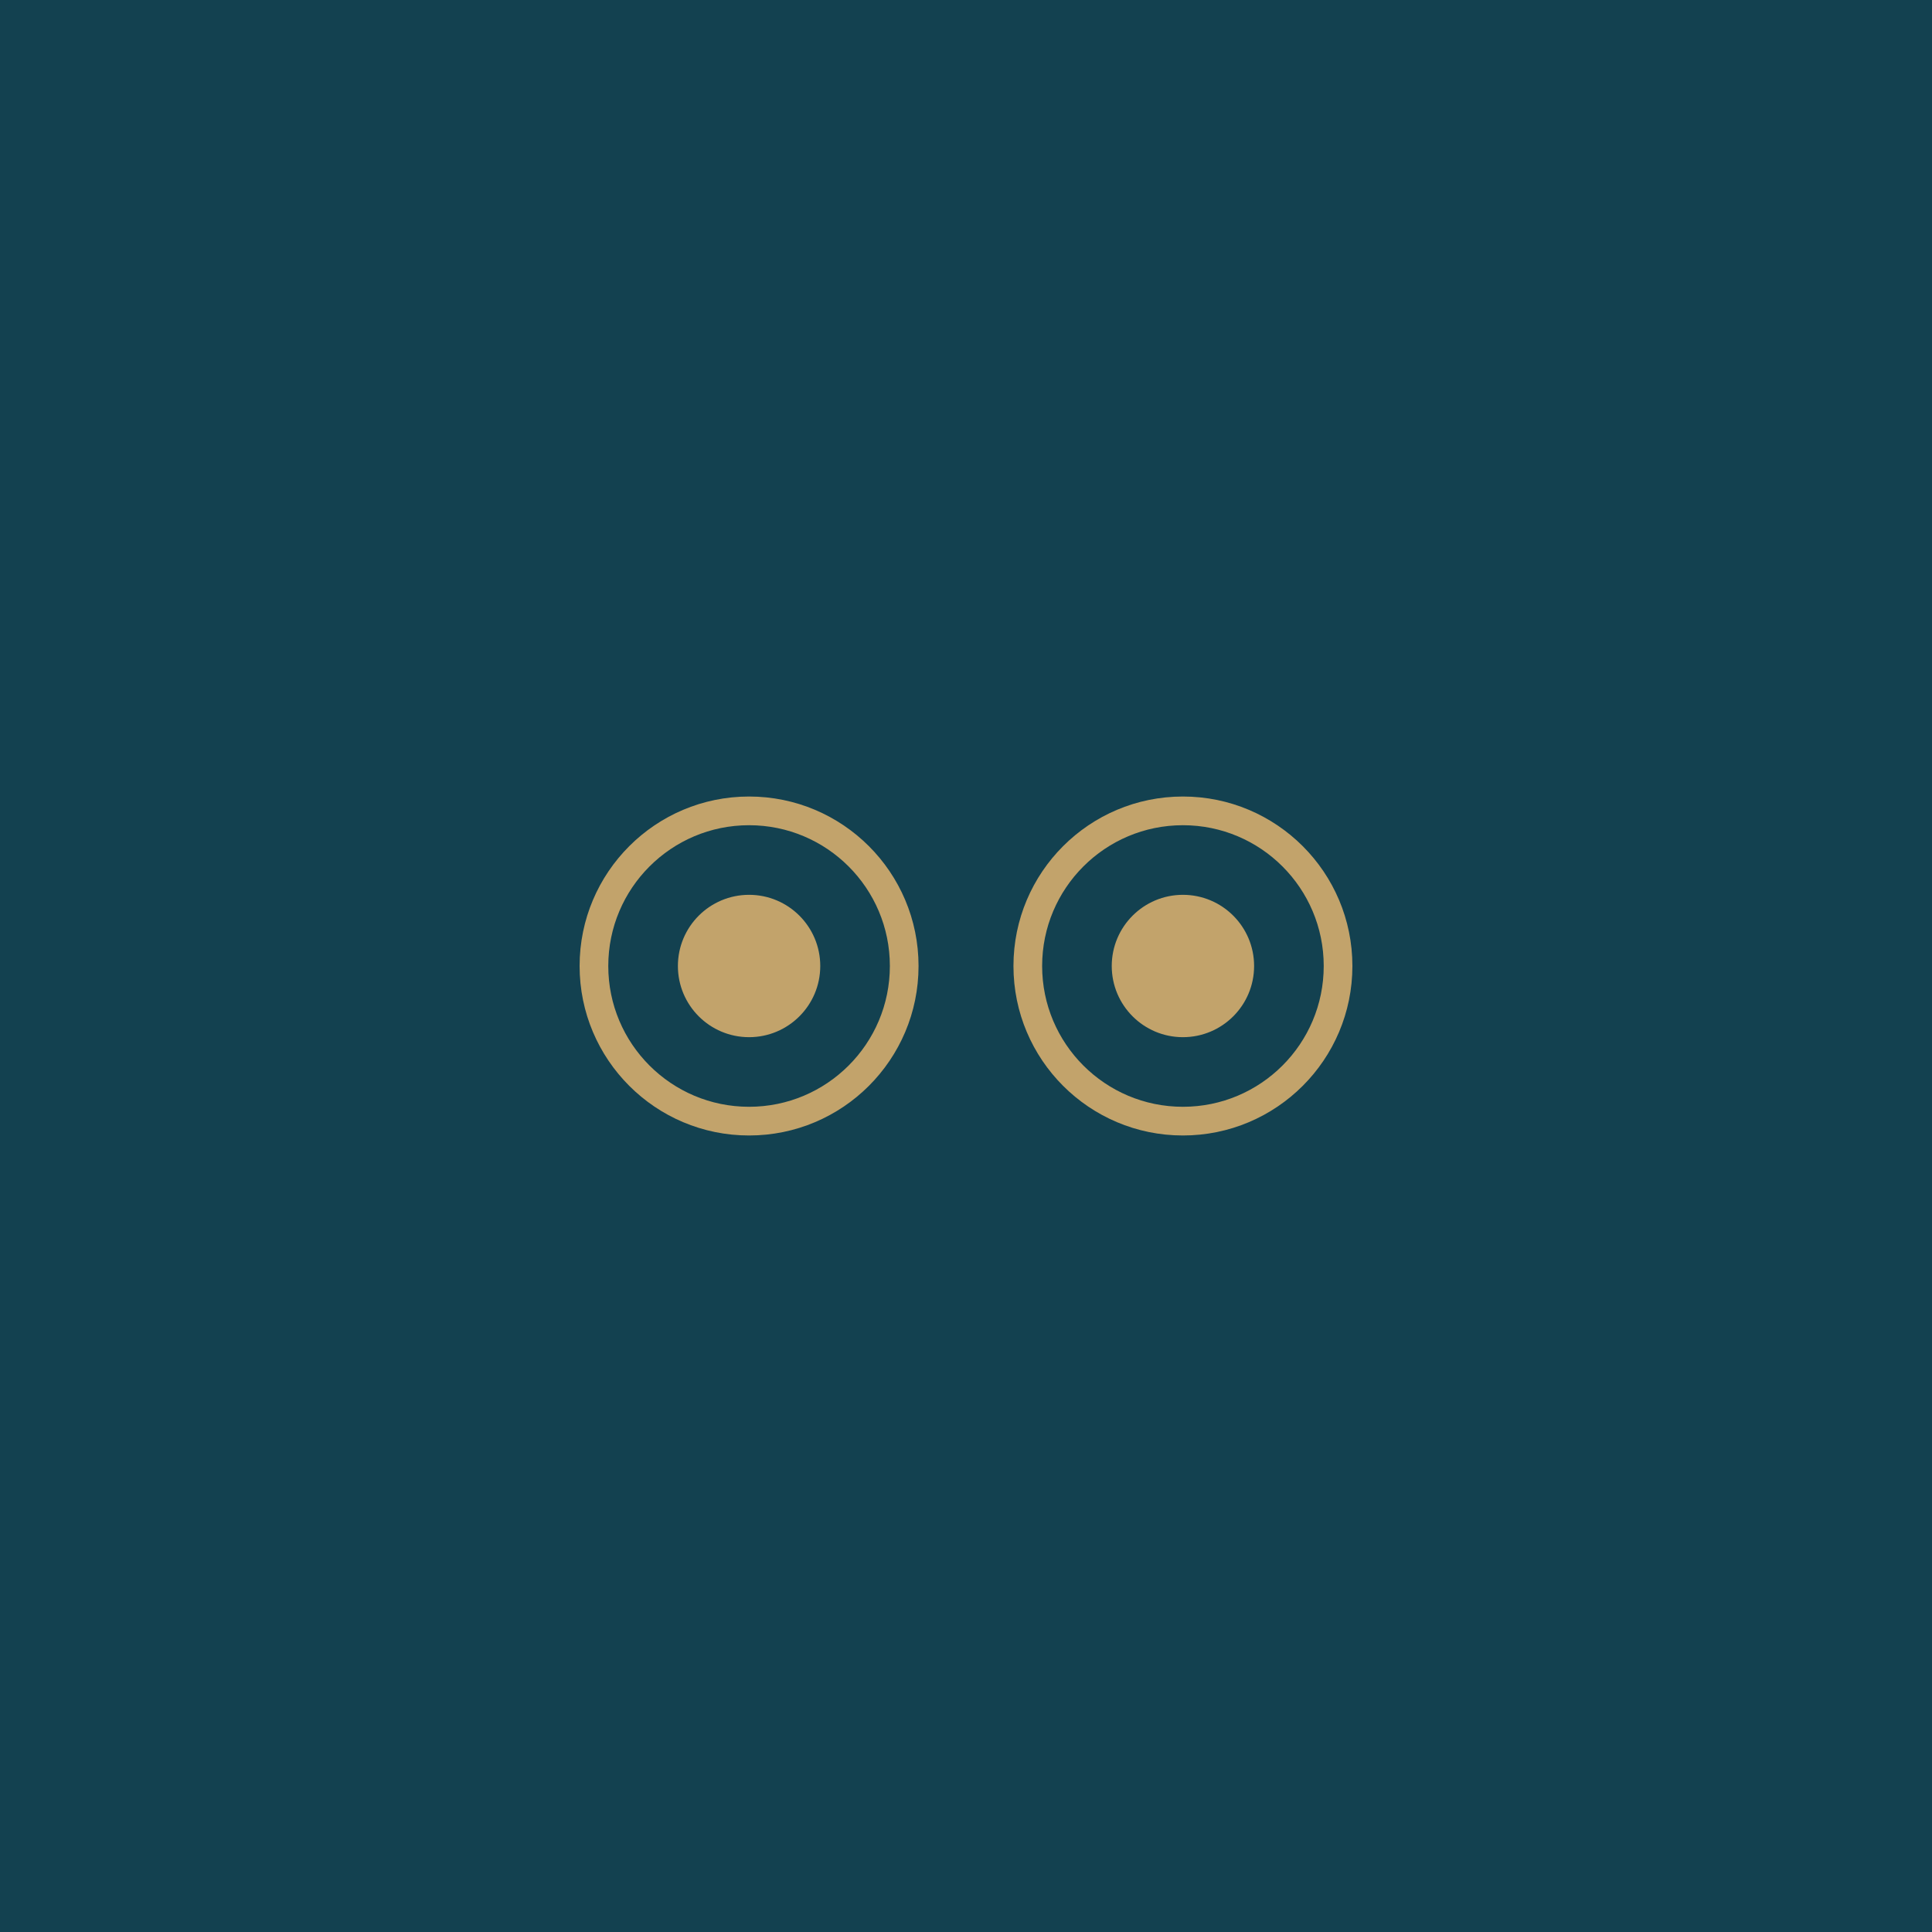
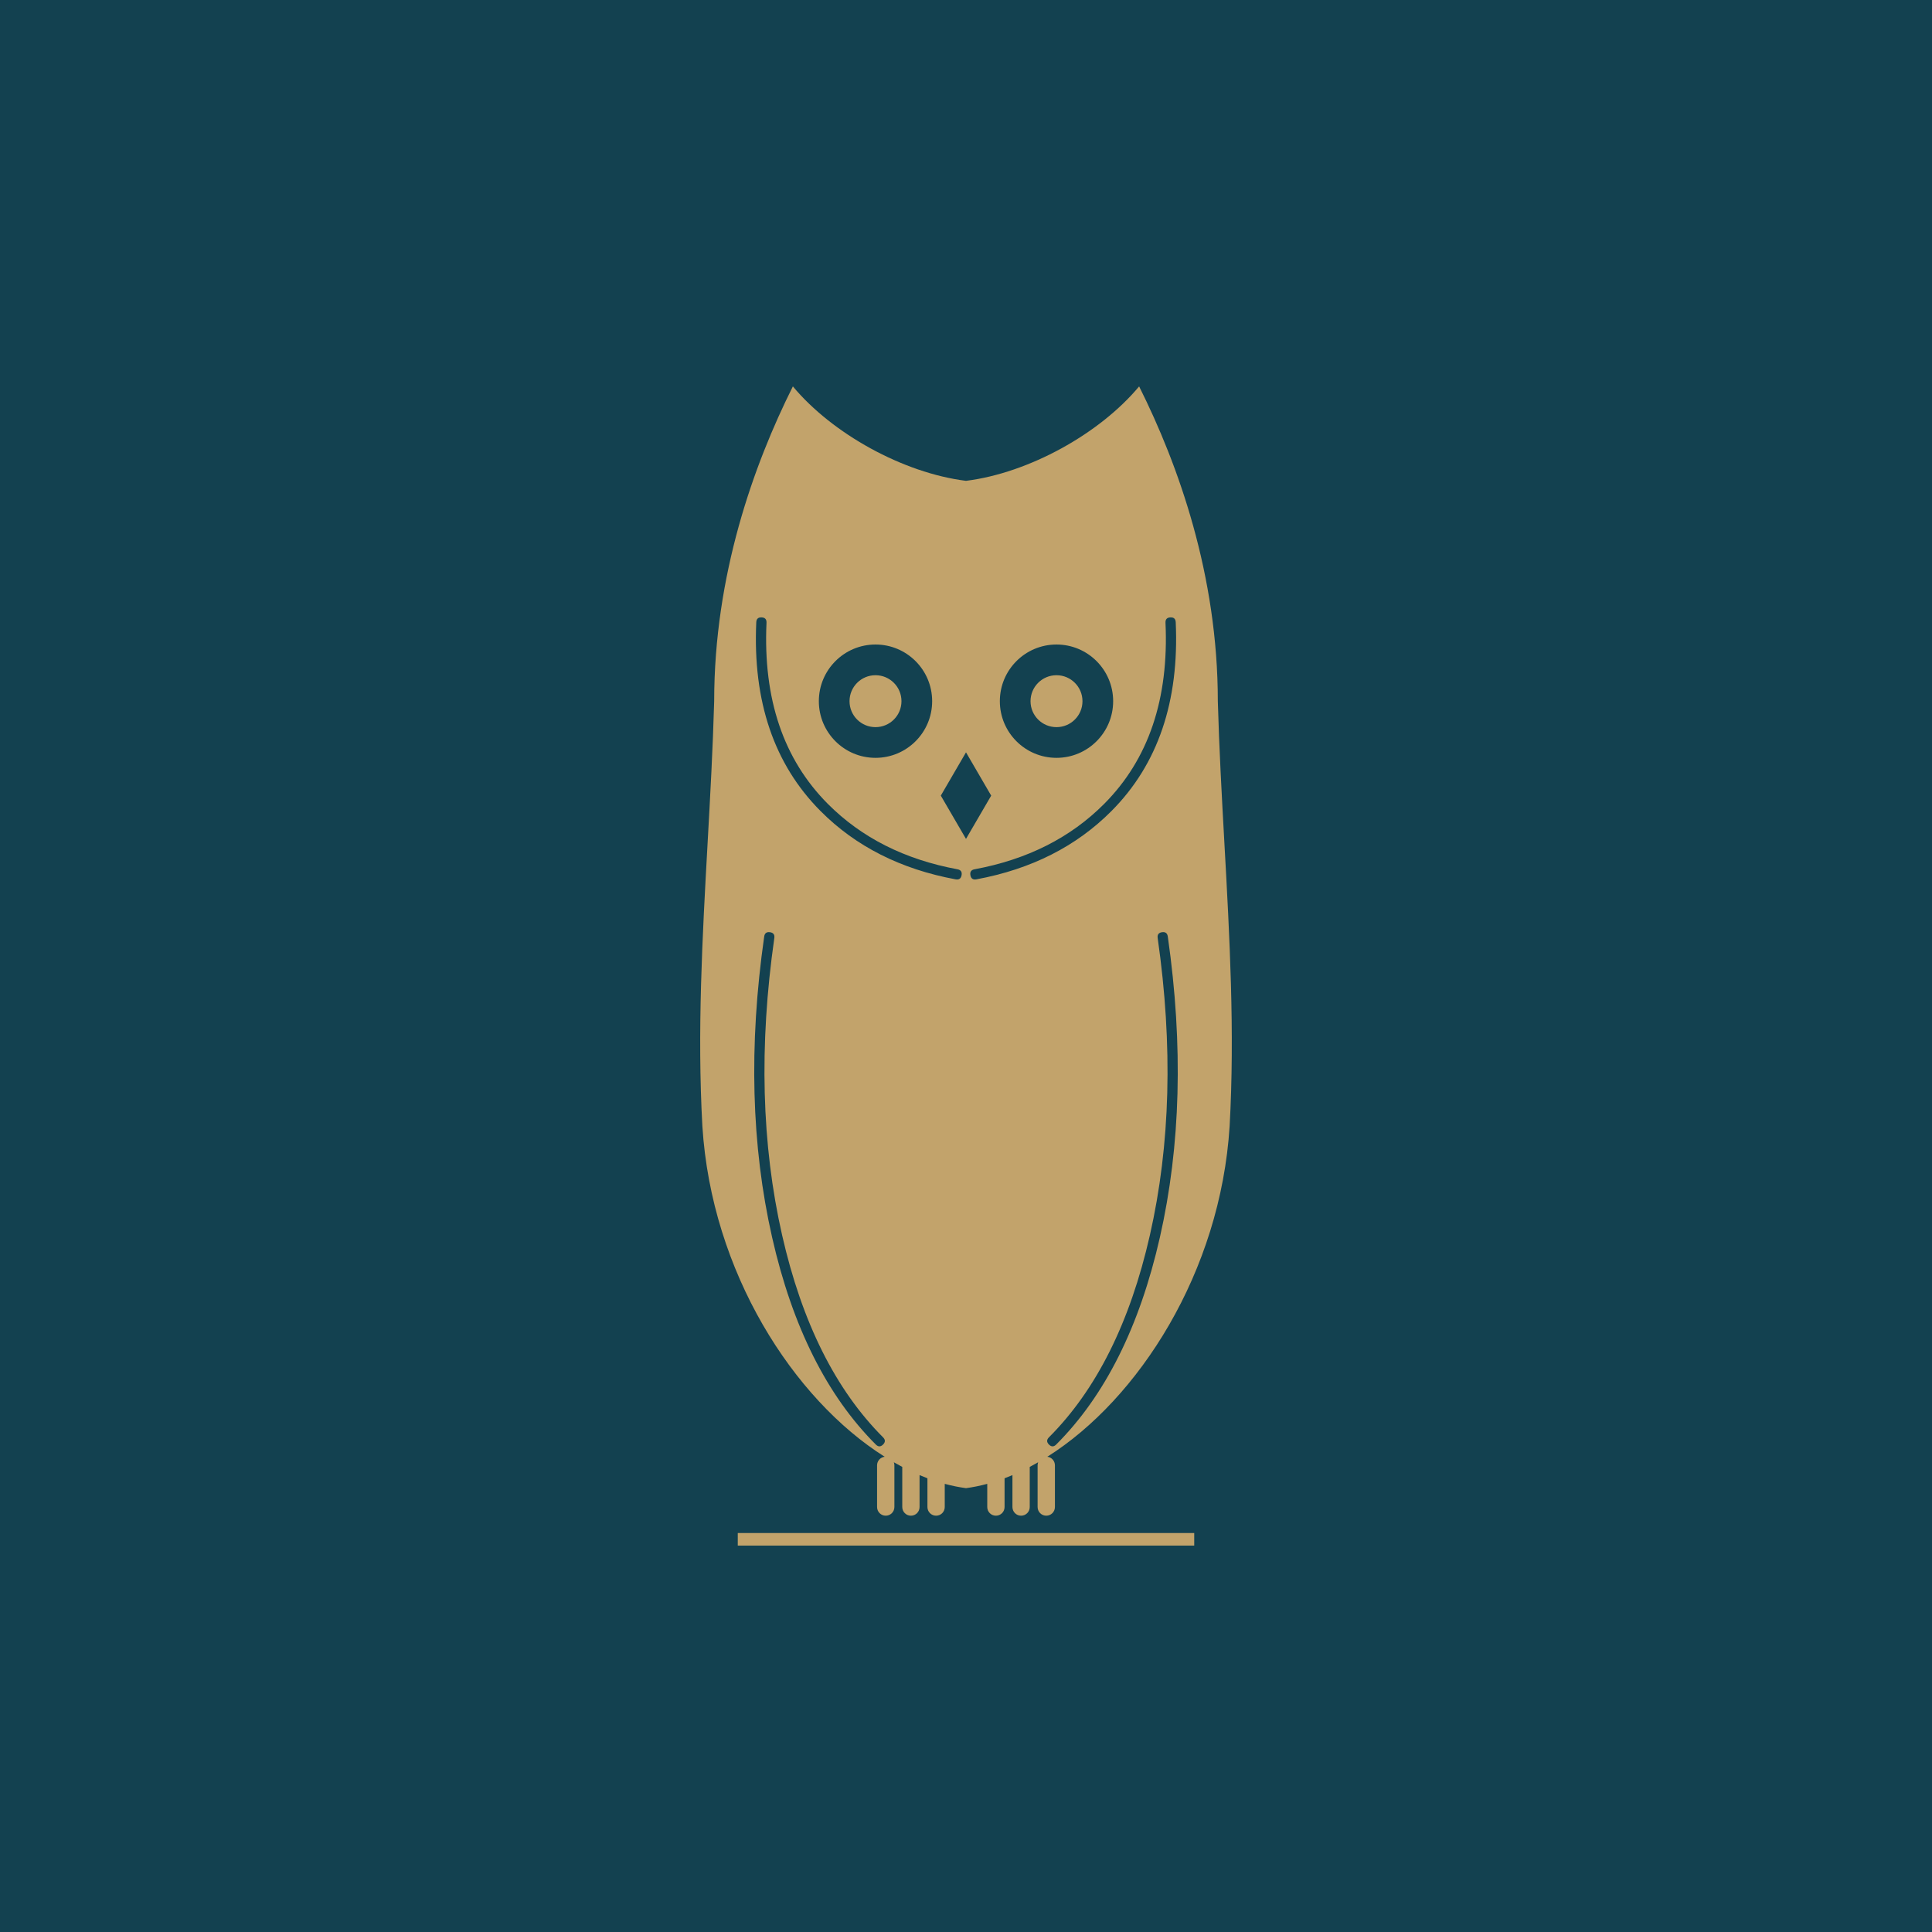
<svg xmlns="http://www.w3.org/2000/svg" viewBox="0.00 0.00 1080.00 1080.00">
  <path fill="#134150" d="M0 0H1080V1080H0Z" />
-   <path fill="#C2A36B" d="M513.47 540C513.47 592.32 471.06 634.74 418.74 634.74C366.42 634.74 324 592.32 324 540C324 487.68 366.42 445.26 418.74 445.26C471.06 445.26 513.47 487.68 513.47 540ZM756 540C756 592.32 713.58 634.74 661.26 634.74C608.94 634.74 566.53 592.32 566.53 540C566.53 487.68 608.94 445.26 661.26 445.26C713.58 445.26 756 487.68 756 540ZM739.97 540C739.97 496.53 704.73 461.3 661.26 461.3C617.8 461.3 582.56 496.53 582.56 540C582.56 583.47 617.8 618.7 661.26 618.7C704.73 618.7 739.97 583.47 739.97 540ZM497.44 540C497.44 496.53 462.2 461.3 418.74 461.3C375.27 461.3 340.03 496.53 340.03 540C340.03 583.47 375.27 618.7 418.74 618.7C462.2 618.7 497.44 583.47 497.44 540ZM701.05 540C701.05 561.98 683.24 579.79 661.26 579.79C639.29 579.79 621.47 561.98 621.47 540C621.47 518.02 639.29 500.21 661.26 500.21C683.24 500.21 701.05 518.02 701.05 540ZM458.53 540C458.53 561.98 440.71 579.79 418.74 579.79C396.76 579.79 378.95 561.98 378.95 540C378.95 518.02 396.76 500.21 418.74 500.21C440.71 500.21 458.53 518.02 458.53 540Z" />
+   <path fill="#C2A36B" d="M540 268.79C575.19 264.39 614.79 242.4 636.78 216C658.78 259.99 680.77 321.58 680.77 391.97C681.51 418.36 682.97 444.76 684.44 471.15C687.37 523.94 690.31 576.73 687.37 629.52C682.27 711.1 636.47 782.17 585.47 814.33C587.86 814.62 589.71 816.66 589.71 819.13V842.44C589.71 845.12 587.54 847.28 584.87 847.28C582.2 847.28 580.03 845.12 580.03 842.44V819.13C580.03 818.53 580.14 817.95 580.34 817.42C578.78 818.32 577.21 819.19 575.63 820.01V842.44C575.63 845.12 573.47 847.28 570.79 847.28C568.12 847.28 565.96 845.12 565.96 842.44V824.6C564.49 825.22 563.02 825.8 561.56 826.36V842.44C561.56 845.12 559.39 847.28 556.72 847.28C554.04 847.28 551.88 845.12 551.88 842.44V829.48C547.9 830.56 543.93 831.36 540 831.89C536.07 831.36 532.1 830.56 528.12 829.48V842.44C528.12 845.12 525.96 847.28 523.28 847.28C520.61 847.28 518.44 845.12 518.44 842.44V826.36C516.98 825.8 515.51 825.22 514.04 824.6V842.44C514.04 845.12 511.88 847.28 509.21 847.28C506.53 847.28 504.37 845.12 504.37 842.44V820.01C502.79 819.19 501.22 818.32 499.66 817.42C499.86 817.95 499.97 818.53 499.97 819.13V842.44C499.97 845.12 497.8 847.28 495.13 847.28C492.46 847.28 490.29 845.12 490.29 842.44V819.13C490.29 816.66 492.14 814.62 494.53 814.33C443.53 782.17 397.73 711.1 392.63 629.52C389.69 576.73 392.63 523.94 395.56 471.15C397.03 444.76 398.49 418.36 399.23 391.97C399.23 321.58 421.22 259.99 443.22 216C465.21 242.4 504.81 264.39 540 268.79ZM622.26 391.97C622.26 374.47 608.08 360.29 590.59 360.29C573.1 360.29 558.92 374.47 558.92 391.97C558.92 409.46 573.1 423.64 590.59 423.64C608.08 423.64 622.26 409.46 622.26 391.97ZM521.08 391.97C521.08 374.47 506.9 360.29 489.41 360.29C471.92 360.29 457.74 374.47 457.74 391.97C457.74 409.46 471.92 423.64 489.41 423.64C506.9 423.64 521.08 409.46 521.08 391.97ZM412.42 856.96H667.58V864H412.42ZM432.85 524.35Q433.26 521.52 430.42 521.11Q429.01 520.91 428.2 521.52Q427.39 522.12 427.19 523.54Q414.15 614.82 431.63 691.75Q448.63 766.56 489.59 807.51Q490.6 808.52 491.61 808.52Q492.62 808.52 493.63 807.51Q495.65 805.49 493.63 803.47Q453.85 763.68 437.21 690.48Q419.96 614.59 432.85 524.35ZM652.81 523.54Q652.61 522.12 651.8 521.52Q650.99 520.91 649.58 521.11Q646.74 521.52 647.15 524.35Q660.04 614.59 642.79 690.48Q626.15 763.68 586.37 803.47Q584.35 805.49 586.37 807.51Q587.38 808.52 588.39 808.52Q589.4 808.52 590.41 807.51Q631.37 766.56 648.37 691.75Q665.85 614.82 652.81 523.54ZM657.24 347.85Q657.11 344.99 654.25 345.12Q651.39 345.25 651.52 348.11Q654.43 411.99 617.27 449.34Q589.01 477.74 544.76 485.94Q541.95 486.46 542.47 489.27Q542.73 490.68 543.56 491.25Q544.39 491.82 545.8 491.56Q591.8 483.04 621.32 453.37Q660.25 414.25 657.24 347.85ZM428.48 348.11Q428.54 346.68 427.86 345.93Q427.18 345.18 425.75 345.12Q422.89 344.99 422.76 347.85Q419.75 414.25 458.68 453.37Q488.2 483.04 534.2 491.56Q537.01 492.08 537.53 489.27Q538.05 486.46 535.24 485.94Q490.99 477.74 462.73 449.34Q425.57 411.99 428.48 348.11ZM540 420.56 525.92 444.76 540 468.95 554.08 444.76ZM503.93 391.97C503.93 399.99 497.43 406.48 489.41 406.48C481.39 406.48 474.89 399.99 474.89 391.97C474.89 383.95 481.39 377.45 489.41 377.45C497.43 377.45 503.93 383.95 503.93 391.97ZM605.11 391.97C605.11 399.99 598.61 406.48 590.59 406.48C582.57 406.48 576.07 399.99 576.07 391.97C576.07 383.95 582.57 377.45 590.59 377.45C598.61 377.45 605.11 383.95 605.11 391.97Z" />
</svg>
